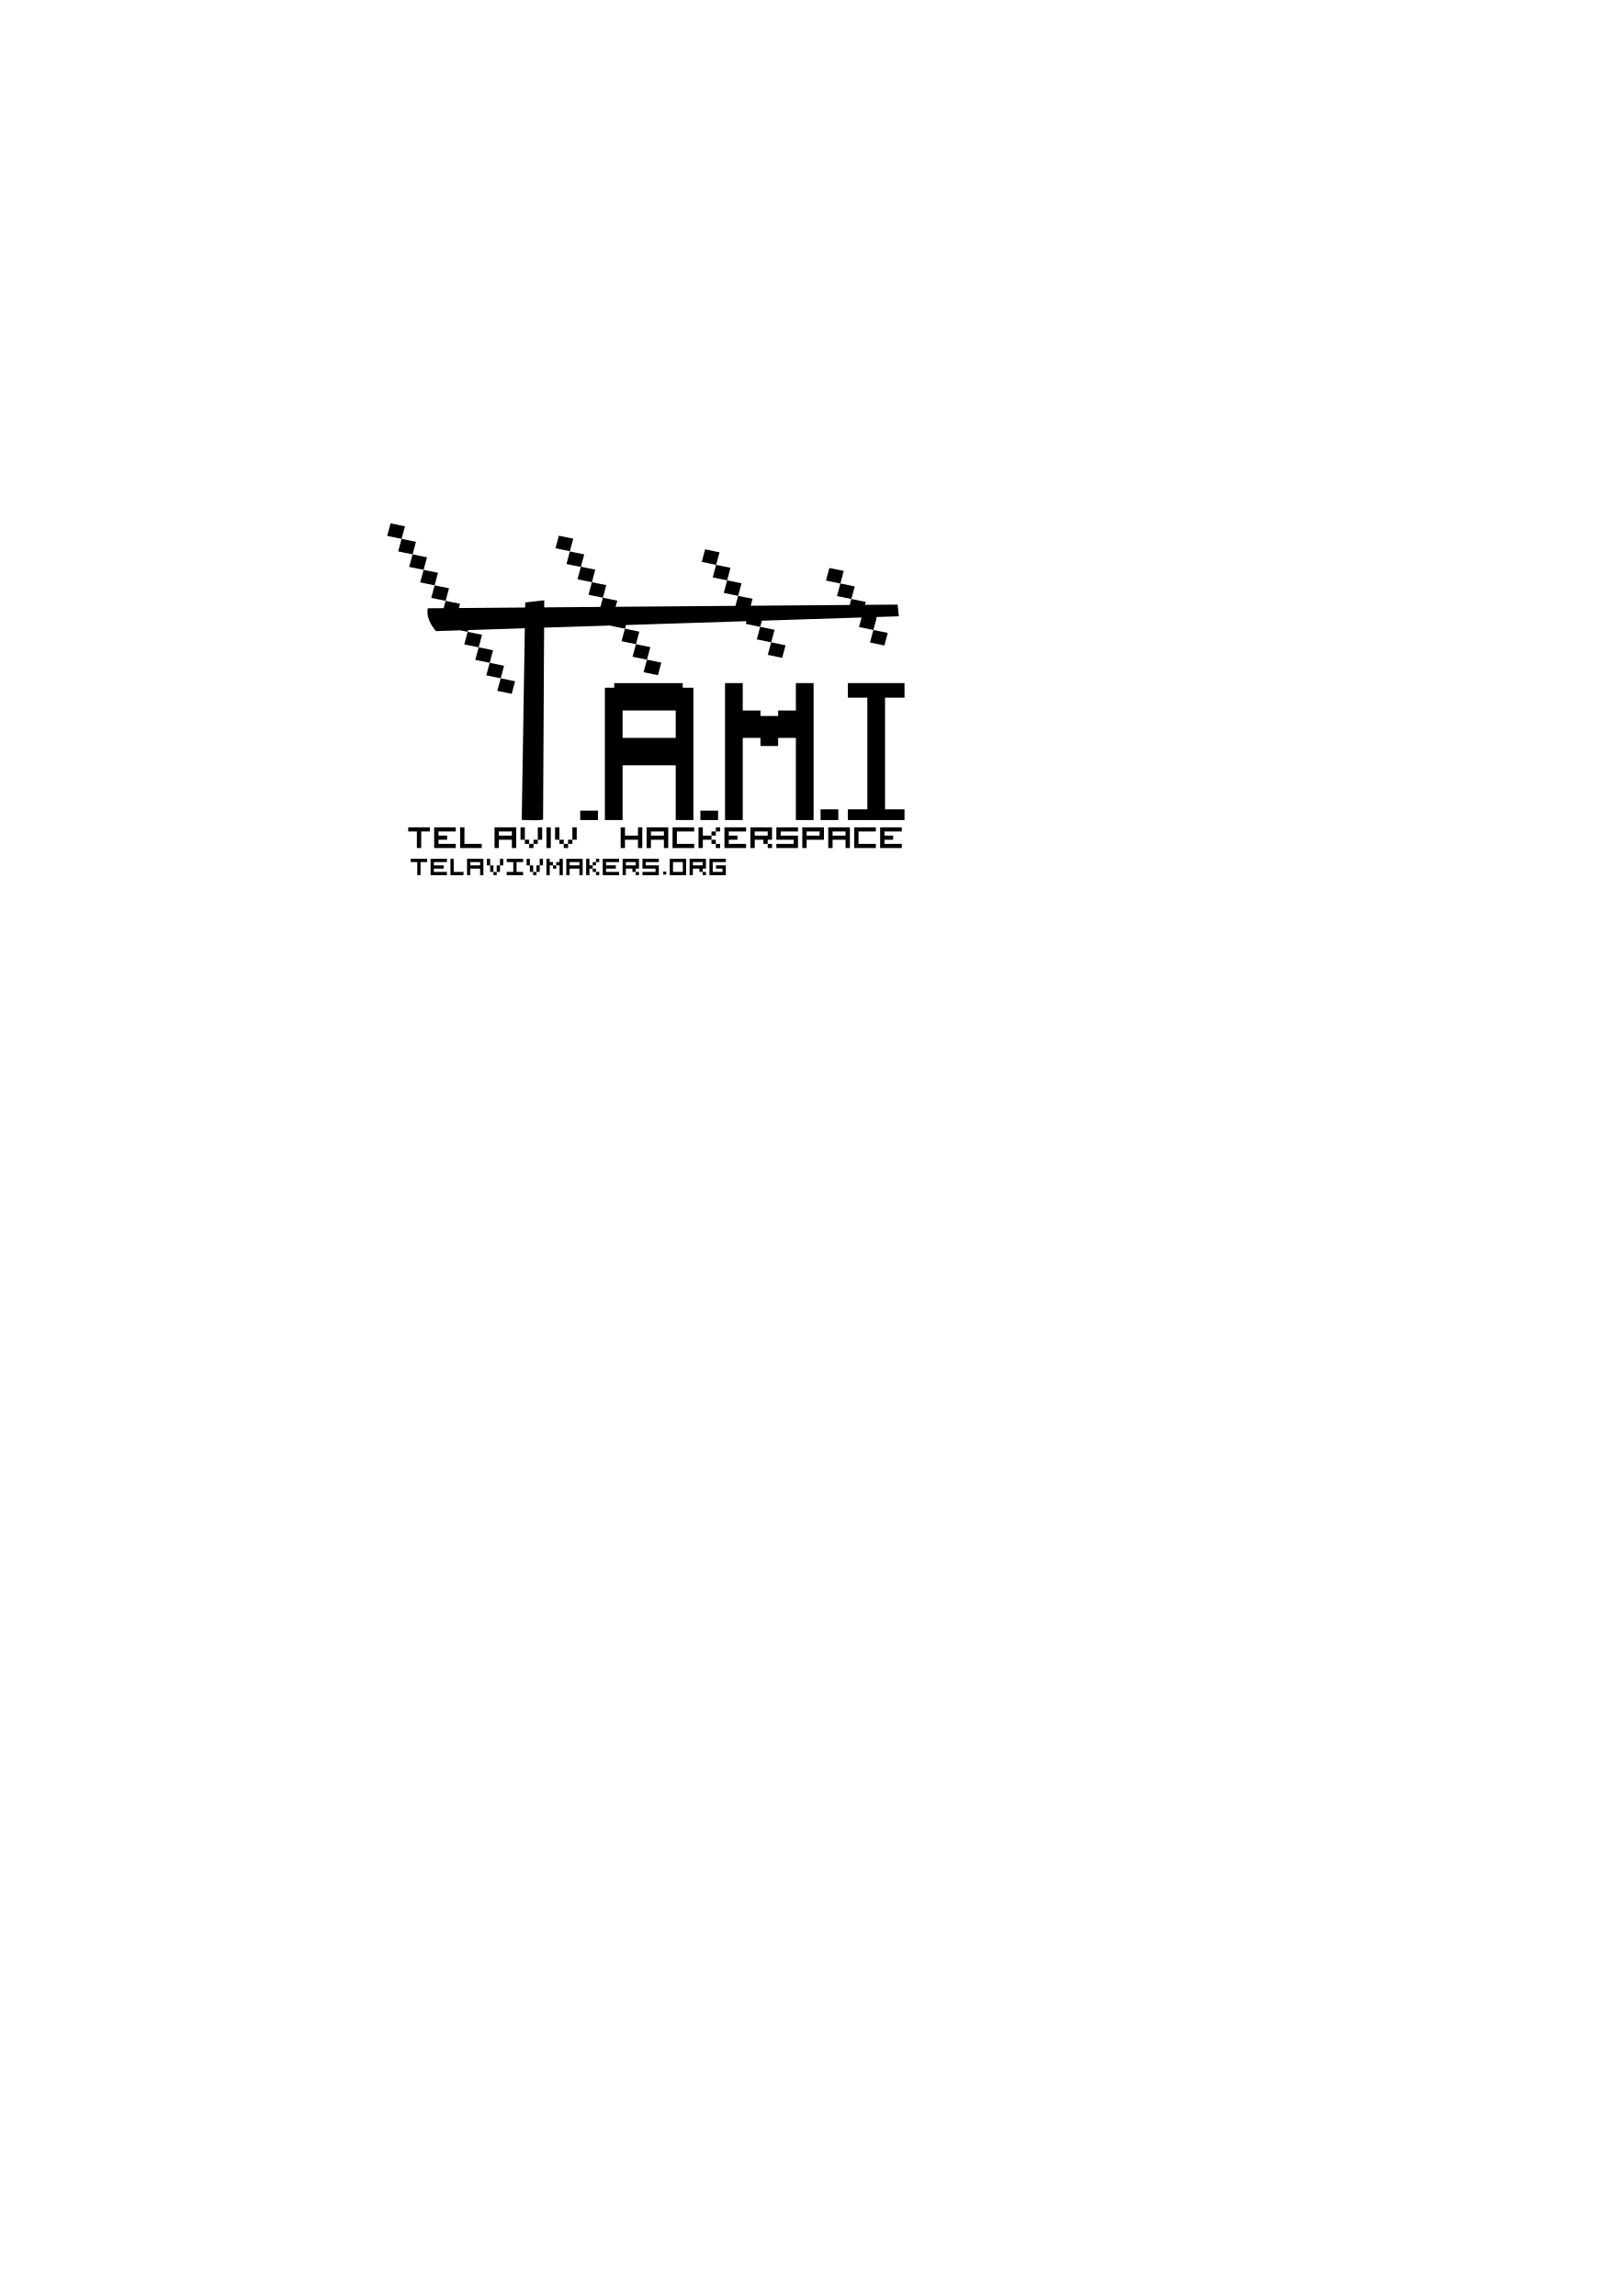
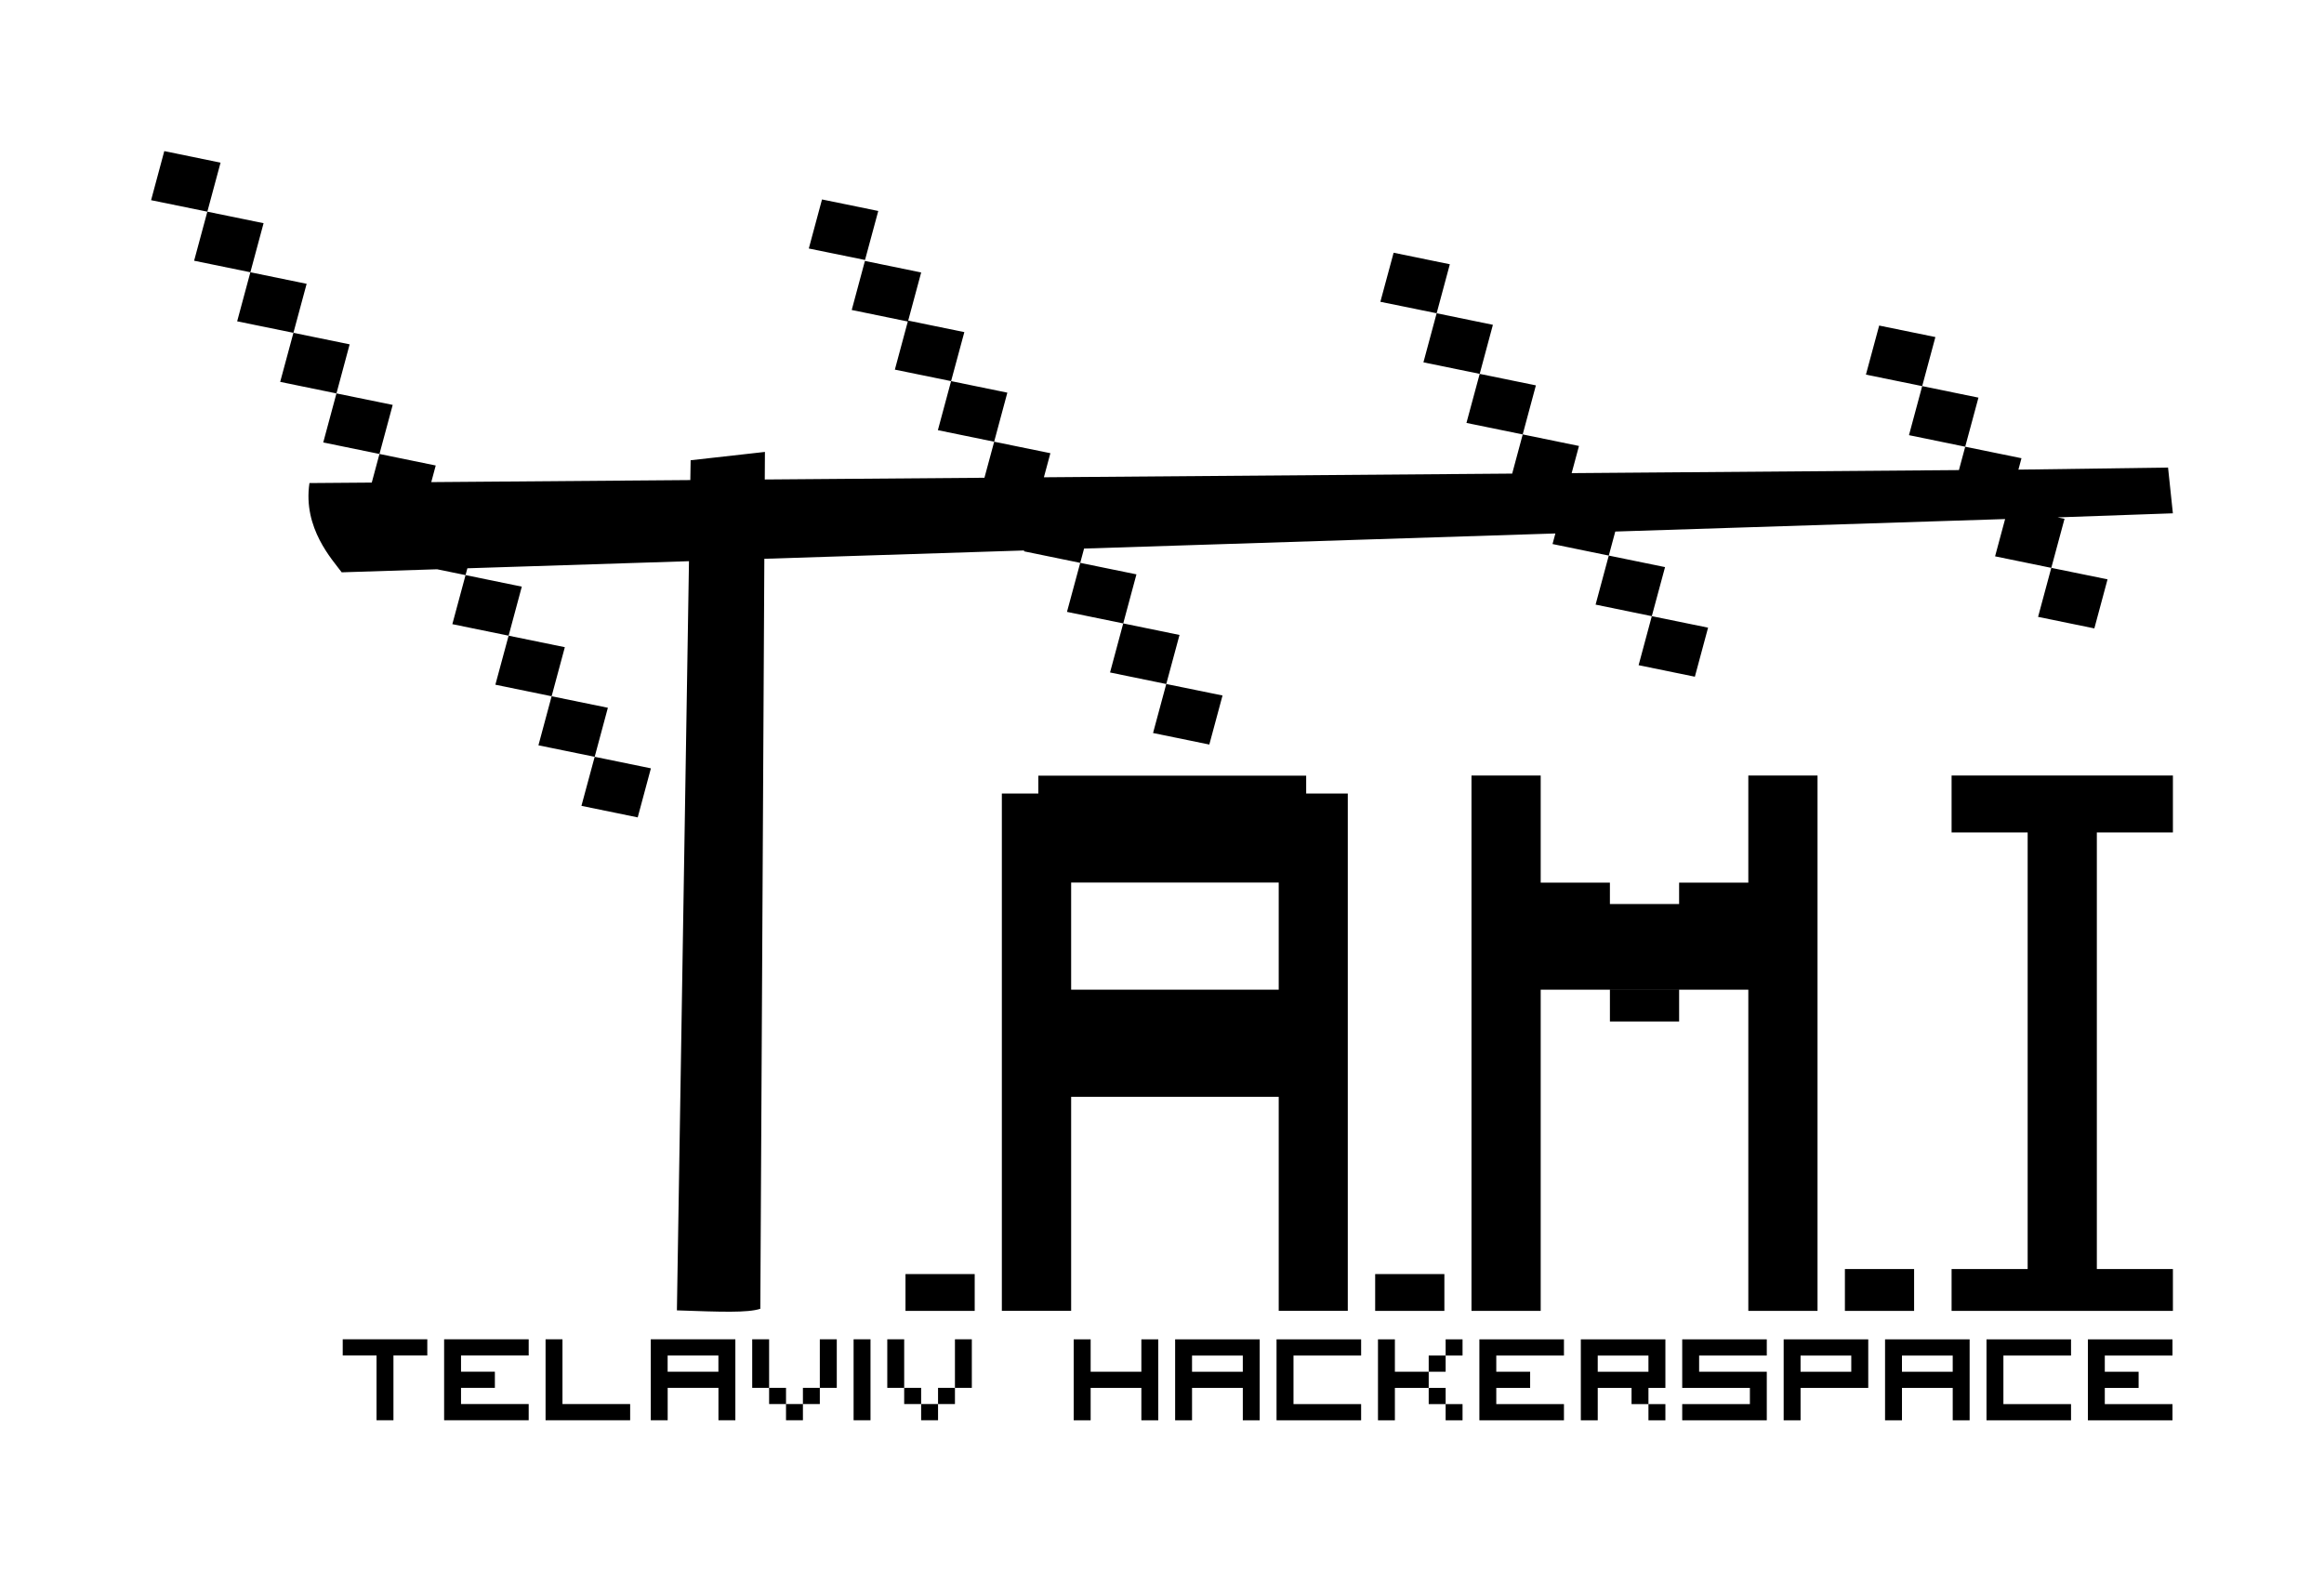
- <svg xmlns="http://www.w3.org/2000/svg" width="210mm" height="297mm" viewBox="0 0 744.094 1052.362" id="svg2" version="1.1">
+ <svg xmlns="http://www.w3.org/2000/svg" width="76.906mm" height="51.999mm" viewBox="0 0 272.503 184.248" id="svg2" version="1.1">
  <defs id="defs4" />
-   <g id="layer1">
+   <g id="layer1" transform="translate(-159.7229,-222.1643)">
    <g transform="matrix(1.25,0,0,-1.25,177.4397,401.1342)" id="g4414">
      <g id="g4416" style="fill:#000000">
-         <path style="fill:#000000;fill-opacity:1;fill-rule:nonzero;stroke:none" d="M187.074 379.197L187.074 381.098L191.039 381.098L191.039 388.691L193.021 388.691L193.021 381.098L196.99 381.098L196.99 379.197L187.074 379.197L187.074 379.197M198.963 379.197L198.963 388.691L208.879 388.691L208.879 386.791L200.945 386.791L200.945 384.893L204.914 384.893L204.914 382.998L200.945 382.998L200.945 381.098L208.879 381.098L208.879 379.197L198.963 379.197L198.963 379.197M210.857 379.197L210.857 388.691L220.775 388.691L220.775 386.791L212.84 386.791L212.84 379.197L210.857 379.197L210.857 379.197M226.639 379.197L226.639 388.691L228.621 388.691L228.621 384.893L234.574 384.893L234.574 388.691L236.557 388.691L236.557 379.197L226.639 379.197L226.639 379.197M238.533 379.197L238.533 384.893L240.516 384.893L240.516 379.197L238.533 379.197L238.533 379.197M240.516 384.893L240.516 386.791L242.498 386.791L242.498 384.893L240.516 384.893L240.516 384.893M242.498 386.791L242.498 388.691L244.48 388.691L244.48 386.791L242.498 386.791L242.498 386.791M244.48 386.791L246.463 386.791L246.463 384.893L244.48 384.893L244.48 386.791L244.48 386.791M246.463 384.893L248.451 384.893L248.451 379.197L246.463 379.197L246.463 384.893L246.463 384.893M250.424 379.197L250.424 388.691L252.406 388.691L252.406 379.197L250.424 379.197L250.424 379.197M254.373 379.197L254.373 384.893L256.355 384.893L256.355 379.197L254.373 379.197L254.373 379.197M256.355 384.893L256.355 386.791L258.344 386.791L258.344 384.893L256.355 384.893L256.355 384.893M258.344 386.791L258.344 388.691L260.326 388.691L260.326 386.791L258.344 386.791L258.344 386.791M260.326 386.791L262.309 386.791L262.309 384.893L260.326 384.893L260.326 386.791L260.326 386.791M262.309 384.893L264.289 384.893L264.289 379.197L262.309 379.197L262.309 384.893L262.309 384.893M284.428 379.203L284.428 388.695L286.414 388.695L286.414 384.896L292.361 384.896L292.361 388.695L294.344 388.695L294.344 379.203L292.361 379.203L292.361 383.002L286.414 383.002L286.414 379.203L284.428 379.203L284.428 379.203M296.32 379.203L296.32 388.695L298.303 388.695L298.303 384.896L304.256 384.896L304.256 388.695L306.238 388.695L306.238 379.203L296.32 379.203L296.32 379.203M308.211 379.203L308.211 388.695L318.129 388.695L318.129 386.797L310.199 386.797L310.199 381.104L318.129 381.104L318.129 379.203L308.211 379.203L308.211 379.203M320.105 379.203L320.105 388.695L322.088 388.695L322.088 384.896L326.053 384.896L326.053 383.002L322.088 383.002L322.088 379.203L320.105 379.203L320.105 379.203M326.053 383.002L328.039 383.002L328.039 381.104L326.053 381.104L326.053 383.002L326.053 383.002M328.039 381.104L330.021 381.104L330.021 379.203L328.039 379.203L328.039 381.104L328.039 381.104M326.053 384.896L326.053 386.797L328.039 386.797L328.039 384.896L326.053 384.896L326.053 384.896M328.039 386.797L328.039 388.695L330.021 388.695L330.021 386.797L328.039 386.797L328.039 386.797M331.996 379.203L331.996 388.695L341.912 388.695L341.912 386.797L333.977 386.797L333.977 384.896L337.947 384.896L337.947 383.002L333.977 383.002L333.977 381.104L341.912 381.104L341.912 379.203L331.996 379.203L331.996 379.203M343.891 379.203L343.891 388.695L345.873 388.695L345.873 384.896L349.838 384.896L349.838 386.797L351.82 386.797L351.82 384.896L353.807 384.896L353.807 379.203L343.891 379.203L343.891 379.203M351.82 386.797L351.82 388.695L353.807 388.695L353.807 386.797L351.82 386.797L351.82 386.797M355.779 379.203L355.779 384.896L363.715 384.896L363.715 386.797L355.779 386.797L355.779 388.695L365.695 388.695L365.695 383.002L357.762 383.002L357.762 381.104L365.695 381.104L365.695 379.203L355.779 379.203L355.779 379.203M367.674 379.203L367.674 388.695L369.656 388.695L369.656 384.896L377.592 384.896L377.592 379.203L367.674 379.203L367.674 379.203M379.562 379.203L379.562 388.695L381.547 388.695L381.547 384.896L387.498 384.896L387.498 388.695L389.48 388.695L389.48 379.203L379.562 379.203L379.562 379.203M391.459 379.203L391.459 388.695L401.371 388.695L401.371 386.797L393.441 386.797L393.441 381.104L401.371 381.104L401.371 379.203L391.459 379.203L391.459 379.203M403.348 379.203L403.348 388.695L413.266 388.695L413.266 386.797L405.33 386.797L405.33 384.896L409.295 384.896L409.295 383.002L405.33 383.002L405.33 381.104L413.266 381.104L413.266 379.203L403.348 379.203L403.348 379.203M228.621 381.098L234.574 381.098L234.574 382.998L228.621 382.998L228.621 381.098L228.621 381.098M298.303 381.104L304.256 381.104L304.256 383.002L298.303 383.002L298.303 381.104L298.303 381.104M345.873 381.104L351.82 381.104L351.82 383.002L345.873 383.002L345.873 381.104L345.873 381.104M369.656 381.104L375.604 381.104L375.604 383.002L369.656 383.002L369.656 381.104L369.656 381.104M381.547 381.104L387.498 381.104L387.498 383.002L381.547 383.002L381.547 381.104L381.547 381.104" transform="matrix(0.8,0,0,-0.8,-141.9518,320.9073)" id="path4418" />
-         <path style="fill:#000000;fill-opacity:1;fill-rule:nonzero;stroke:none" d="M 178.986 239.881 L 177.439 245.635 L 184.035 246.982 L 185.584 241.234 L 178.986 239.881 z M 184.035 246.982 L 182.484 252.734 L 189.08 254.086 L 190.629 248.334 L 184.035 246.982 z M 189.08 254.086 L 187.531 259.838 L 194.129 261.186 L 195.678 255.439 L 189.08 254.086 z M 194.129 261.186 L 192.576 266.938 L 199.174 268.291 L 200.721 262.537 L 194.129 261.186 z M 199.174 268.291 L 197.625 274.041 L 204.217 275.391 L 205.77 269.639 L 199.174 268.291 z M 204.217 275.391 L 203.314 278.746 L 196.008 278.803 C 195.213 284.095 198.715 287.808 199.789 289.268 L 210.973 288.91 L 214.311 289.594 L 214.525 288.795 L 240.51 287.963 L 239.094 375.805 C 244.27 375.985 247.381 376.108 248.875 375.619 L 249.346 287.68 L 279.816 286.705 L 279.789 286.805 L 286.385 288.158 L 286.836 286.48 L 342.1 284.711 L 341.766 285.951 L 348.361 287.305 L 349.121 284.486 L 394.832 283.021 L 393.656 287.393 L 400.248 288.744 L 401.799 282.992 L 400.982 282.824 L 411.918 282.475 L 411.352 277.109 L 396.391 277.227 L 396.75 275.889 L 390.154 274.541 L 389.416 277.281 L 344.006 277.639 L 344.865 274.453 L 338.27 273.1 L 337.033 277.693 L 282.123 278.125 L 282.883 275.301 L 276.293 273.955 L 275.152 278.18 L 249.395 278.383 L 249.412 275.15 L 240.701 276.127 L 240.664 278.451 L 210.289 278.691 L 210.812 276.742 L 204.217 275.391 z M 276.293 273.955 L 277.84 268.203 L 271.244 266.85 L 269.695 272.602 L 276.293 273.955 z M 271.244 266.85 L 272.797 261.104 L 266.215 259.754 L 267.736 254.111 L 261.141 252.758 L 259.594 258.51 L 266.17 259.859 L 264.652 265.502 L 271.244 266.85 z M 338.27 273.1 L 339.816 267.348 L 333.227 266 L 331.674 271.752 L 338.27 273.1 z M 333.227 266 L 334.773 260.248 L 328.178 258.895 L 326.629 264.648 L 333.227 266 z M 328.178 258.895 L 329.725 253.148 L 323.133 251.797 L 321.58 257.549 L 328.178 258.895 z M 390.154 274.541 L 391.707 268.787 L 385.111 267.436 L 383.562 273.188 L 390.154 274.541 z M 385.111 267.436 L 386.658 261.684 L 380.066 260.336 L 378.514 266.088 L 385.111 267.436 z M 400.248 288.744 L 398.699 294.492 L 405.297 295.844 L 406.844 290.092 L 400.248 288.744 z M 348.361 287.305 L 346.814 293.055 L 353.406 294.408 L 354.959 288.656 L 348.361 287.305 z M 353.406 294.408 L 351.859 300.156 L 358.455 301.508 L 360.004 295.756 L 353.406 294.408 z M 286.385 288.158 L 284.832 293.906 L 291.428 295.258 L 292.977 289.506 L 286.385 288.158 z M 291.428 295.258 L 289.881 301.01 L 296.473 302.363 L 298.025 296.611 L 291.428 295.258 z M 296.473 302.363 L 294.924 308.109 L 301.521 309.461 L 303.07 303.711 L 296.473 302.363 z M 214.311 289.594 L 212.762 295.346 L 219.359 296.697 L 220.906 290.947 L 214.311 289.594 z M 219.359 296.697 L 217.807 302.445 L 224.402 303.799 L 225.951 298.047 L 219.359 296.697 z M 224.402 303.799 L 222.855 309.551 L 229.451 310.898 L 231 305.15 L 224.402 303.799 z M 229.451 310.898 L 227.898 316.648 L 234.496 318.002 L 236.043 312.25 L 229.451 310.898 z M 256.107 245.547 L 254.559 251.299 L 261.15 252.645 L 262.703 246.898 L 256.107 245.547 z " transform="matrix(0.8,0,0,-0.8,-141.9518,320.9073)" id="path4454" />
-         <path id="path4456" style="fill:#000000;fill-opacity:1;fill-rule:nonzero;stroke:none" d="M70.766 23.666L77.258 23.666L77.258 20.213L70.766 20.213L70.766 23.666L70.766 23.666" />
-         <path style="fill:#000000;fill-opacity:1;fill-rule:nonzero;stroke:none" d="M 281.473 313.113 L 281.473 315.205 L 277.195 315.205 L 277.195 375.863 L 285.32 375.863 L 285.32 350.77 L 309.66 350.77 L 309.66 375.863 L 317.758 375.863 L 317.758 315.205 L 312.879 315.205 L 312.879 313.113 L 281.473 313.113 z M 285.32 325.645 L 309.66 325.645 L 309.66 338.207 L 285.32 338.207 L 285.32 325.645 z " id="path4458" transform="matrix(0.8,0,0,-0.8,-141.9518,320.9073)" />
-         <path id="path4460" style="fill:#000000;fill-opacity:1;fill-rule:nonzero;stroke:none" d="M114.824 23.666L121.316 23.666L121.316 20.213L114.824 20.213L114.824 23.666L114.824 23.666" />
-         <path style="fill:#000000;fill-opacity:1;fill-rule:nonzero;stroke:none" d="M 332.264 313.096 L 332.264 375.867 L 340.379 375.867 L 340.379 338.207 L 348.494 338.207 L 348.494 338.197 L 356.609 338.197 L 356.609 338.207 L 364.725 338.207 L 364.725 375.867 L 372.84 375.867 L 372.84 313.096 L 364.725 313.096 L 364.725 325.654 L 356.609 325.654 L 356.609 328.162 L 348.494 328.162 L 348.494 325.654 L 340.379 325.654 L 340.379 313.096 L 332.264 313.096 z M 356.609 338.207 L 348.494 338.207 L 348.494 341.934 L 356.609 341.934 L 356.609 338.207 z " transform="matrix(0.8,0,0,-0.8,-141.9518,320.9073)" id="path4462" />
-         <path id="path4466" style="fill:#000000;fill-opacity:1;fill-rule:nonzero;stroke:none" d="M158.887 24.138L165.379 24.138L165.379 20.212L158.887 20.212L158.887 24.138L158.887 24.138" />
+         <g id="g5018">
+           <g id="g5025">
+             <path style="fill:#000000;fill-opacity:1;fill-rule:nonzero;stroke:none" d="m 199.91,379.197 0,1.9 3.965,0 0,7.594 1.982,0 0,-7.594 3.969,0 0,-1.9 -9.916,0 0,0 m 11.889,0 0,9.494 9.916,0 0,-1.9 -7.934,0 0,-1.898 3.969,0 0,-1.895 -3.969,0 0,-1.9 7.934,0 0,-1.9 -9.916,0 0,0 m 11.895,0 0,9.494 9.918,0 0,-1.9 -7.936,0 0,-7.594 -1.982,0 0,0 m 12.336,0 0,9.494 1.982,0 0,-3.799 5.953,0 0,3.799 1.982,0 0,-9.494 -9.918,0 0,0 m 11.895,0 0,5.695 1.982,0 0,-5.695 -1.982,0 0,0 m 1.982,5.695 0,1.898 1.982,0 0,-1.898 -1.982,0 0,0 m 1.982,1.898 0,1.9 1.982,0 0,-1.9 -1.982,0 0,0 m 1.982,0 1.982,0 0,-1.898 -1.982,0 0,1.898 0,0 m 1.982,-1.898 1.988,0 0,-5.695 -1.988,0 0,5.695 0,0 m 3.961,-5.695 0,9.494 1.982,0 0,-9.494 -1.982,0 0,0 m 3.949,0 0,5.695 1.982,0 0,-5.695 -1.982,0 0,0 m 1.982,5.695 0,1.898 1.988,0 0,-1.898 -1.988,0 0,0 m 1.988,1.898 0,1.9 1.982,0 0,-1.9 -1.982,0 0,0 m 1.982,0 1.982,0 0,-1.898 -1.982,0 0,1.898 0,0 m 1.982,-1.898 1.98,0 0,-5.695 -1.98,0 0,5.695 0,0 m 13.926,-5.689 0,9.492 1.986,0 0,-3.799 5.947,0 0,3.799 1.982,0 0,-9.492 -1.982,0 0,3.799 -5.947,0 0,-3.799 -1.986,0 0,0 m 11.893,0 0,9.492 1.982,0 0,-3.799 5.953,0 0,3.799 1.982,0 0,-9.492 -9.918,0 0,0 m 11.891,0 0,9.492 9.918,0 0,-1.898 -7.93,0 0,-5.693 7.93,0 0,-1.9 -9.918,0 0,0 m 11.895,0 0,9.492 1.982,0 0,-3.799 3.965,0 0,-1.895 -3.965,0 0,-3.799 -1.982,0 0,0 m 5.947,3.799 1.986,0 0,-1.898 -1.986,0 0,1.898 0,0 m 1.986,-1.898 1.982,0 0,-1.9 -1.982,0 0,1.9 0,0 m -1.986,3.793 0,1.9 1.986,0 0,-1.9 -1.986,0 0,0 m 1.986,1.9 0,1.898 1.982,0 0,-1.898 -1.982,0 0,0 m 3.957,-7.594 0,9.492 9.916,0 0,-1.898 -7.936,0 0,-1.9 3.971,0 0,-1.895 -3.971,0 0,-1.898 7.936,0 0,-1.9 -9.916,0 0,0 m 11.895,0 0,9.492 1.982,0 0,-3.799 3.965,0 0,1.9 1.982,0 0,-1.9 1.986,0 0,-5.693 -9.916,0 0,0 m 7.93,7.594 0,1.898 1.986,0 0,-1.898 -1.986,0 0,0 m 3.959,-7.594 0,5.693 7.936,0 0,1.9 -7.936,0 0,1.898 9.916,0 0,-5.693 -7.934,0 0,-1.898 7.934,0 0,-1.9 -9.916,0 0,0 m 11.895,0 0,9.492 1.982,0 0,-3.799 7.936,0 0,-5.693 -9.918,0 0,0 m 11.889,0 0,9.492 1.984,0 0,-3.799 5.951,0 0,3.799 1.982,0 0,-9.492 -9.918,0 0,0 m 11.896,0 0,9.492 9.912,0 0,-1.898 -7.93,0 0,-5.693 7.93,0 0,-1.9 -9.912,0 0,0 m 11.889,0 0,9.492 9.918,0 0,-1.898 -7.936,0 0,-1.9 3.965,0 0,-1.895 -3.965,0 0,-1.898 7.936,0 0,-1.9 -9.918,0 0,0 m -166.534,1.895 5.953,0 0,1.9 -5.953,0 0,-1.9 0,0 m 61.489,0.006 5.953,0 0,1.898 -5.953,0 0,-1.898 0,0 m 47.57,0 5.947,0 0,1.898 -5.947,0 0,-1.898 0,0 m 23.783,0 5.947,0 0,1.898 -5.947,0 0,-1.898 0,0 m 11.891,0 5.951,0 0,1.898 -5.951,0 0,-1.898 0,0" transform="matrix(0.8,0,0,-0.8,-141.9518,320.9073)" id="path4418" />
+           </g>
+         </g>
+         <path style="fill:#000000;fill-opacity:1;fill-rule:nonzero;stroke:none" d="m 178.986,239.881 -1.547,5.754 6.596,1.348 1.549,-5.748 z m 5.049,7.102 -1.551,5.752 6.596,1.352 1.549,-5.752 z m 5.045,7.104 -1.549,5.752 6.598,1.348 1.549,-5.746 z m 5.049,7.1 -1.553,5.752 6.598,1.354 1.547,-5.754 z m 5.045,7.105 -1.549,5.75 6.592,1.35 1.553,-5.752 z m 5.043,7.1 -0.902,3.355 -7.307,0.057 c -0.795,5.293 2.708,9.005 3.781,10.465 l 11.184,-0.357 3.338,0.684 0.215,-0.799 25.984,-0.832 -1.416,87.842 c 5.176,0.18 8.287,0.303 9.781,-0.186 l 0.471,-87.939 30.471,-0.975 -0.027,0.1 6.596,1.354 0.451,-1.678 55.264,-1.77 -0.334,1.24 6.596,1.354 0.76,-2.818 45.711,-1.465 -1.176,4.371 6.592,1.352 1.551,-5.752 -0.816,-0.168 13.521,-0.476 -0.566,-5.365 -17.546,0.243 0.359,-1.338 -6.596,-1.348 -0.738,2.74 -45.41,0.357 0.859,-3.186 -6.596,-1.354 -1.236,4.594 -54.91,0.432 0.76,-2.824 -6.59,-1.346 -1.141,4.225 -25.758,0.203 0.018,-3.232 -8.711,0.977 -0.037,2.324 -30.375,0.24 0.523,-1.949 -6.596,-1.352 z m 72.076,-1.436 1.547,-5.752 -6.596,-1.354 -1.549,5.752 z m -5.049,-7.105 1.553,-5.746 -6.582,-1.35 1.521,-5.643 -6.596,-1.354 -1.547,5.752 6.576,1.35 -1.518,5.643 z m 67.025,6.25 1.547,-5.752 -6.59,-1.348 -1.553,5.752 z M 333.227,266 l 1.547,-5.752 -6.596,-1.354 -1.549,5.754 z m -5.049,-7.105 1.547,-5.746 -6.592,-1.352 -1.553,5.752 z m 61.977,15.646 1.553,-5.754 -6.596,-1.352 -1.549,5.752 z m -5.043,-7.105 1.547,-5.752 -6.592,-1.348 -1.553,5.752 z m 15.137,21.309 -1.549,5.748 6.598,1.352 1.547,-5.752 z m -51.887,-1.439 -1.547,5.75 6.592,1.354 1.553,-5.752 z m 5.045,7.104 -1.547,5.748 6.596,1.352 1.549,-5.752 z m -67.021,-6.25 -1.553,5.748 6.596,1.352 1.549,-5.752 z m 5.043,7.1 -1.547,5.752 6.592,1.354 1.553,-5.752 z m 5.045,7.105 -1.549,5.746 6.598,1.352 1.549,-5.75 z m -82.162,-12.77 -1.549,5.752 6.598,1.352 1.547,-5.75 z m 5.049,7.104 -1.553,5.748 6.596,1.354 1.549,-5.752 z m 5.043,7.102 -1.547,5.752 6.596,1.348 L 231,305.15 Z m 5.049,7.1 -1.553,5.75 6.598,1.354 1.547,-5.752 z m 26.656,-65.352 -1.549,5.752 6.592,1.346 1.553,-5.746 z" transform="matrix(0.8,0,0,-0.8,-141.9518,320.9073)" id="path4454" />
+         <path id="path4456" style="fill:#000000;fill-opacity:1;fill-rule:nonzero;stroke:none" d="m 70.766,23.666 6.492,0 0,-3.453 -6.492,0 0,3.453 0,0" />
+         <path style="fill:#000000;fill-opacity:1;fill-rule:nonzero;stroke:none" d="m 281.473,313.113 0,2.092 -4.277,0 0,60.658 8.125,0 0,-25.094 24.34,0 0,25.094 8.098,0 0,-60.658 -4.879,0 0,-2.092 -31.406,0 z m 3.848,12.531 24.34,0 0,12.562 -24.34,0 0,-12.562 z" id="path4458" transform="matrix(0.8,0,0,-0.8,-141.9518,320.9073)" />
+         <path id="path4460" style="fill:#000000;fill-opacity:1;fill-rule:nonzero;stroke:none" d="m 114.824,23.666 6.492,0 0,-3.453 -6.492,0 0,3.453 0,0" />
+         <path style="fill:#000000;fill-opacity:1;fill-rule:nonzero;stroke:none" d="m 332.264,313.096 0,62.771 8.115,0 0,-37.66 8.115,0 0,-0.01 8.115,0 0,0.01 8.115,0 0,37.66 8.115,0 0,-62.771 -8.115,0 0,12.559 -8.115,0 0,2.508 -8.115,0 0,-2.508 -8.115,0 0,-12.559 -8.115,0 z m 24.346,25.111 -8.115,0 0,3.727 8.115,0 0,-3.727 z" transform="matrix(0.8,0,0,-0.8,-141.9518,320.9073)" id="path4462" />
+         <path id="path4466" style="fill:#000000;fill-opacity:1;fill-rule:nonzero;stroke:none" d="m 158.887,24.138 6.492,0 0,-3.926 -6.492,0 0,3.926 0,0" />
        <path id="path4468" style="fill:#000000;fill-opacity:1;fill-rule:nonzero;stroke:none" d="m 168.895,65.092 7.136,0 0,-40.954 -7.136,0 0,-3.925 20.761,0 0,3.925 -7.136,0 0,40.954 7.136,0 0,5.339 -20.761,0 0,-5.339 z" />
-         <path style="fill:#000000;fill-opacity:1;fill-rule:nonzero;stroke:none" d="m 8.629,6.003 0,-1.203 2.397,0 0,-4.797 1.2,0 0,4.797 2.403,0 0,1.203 -6,0 0,0 m 7.277,0 0,-6 6,0 0,1.198 -4.797,0 0,1.198 3.598,0 0,1.2 -3.598,0 0,1.2 4.797,0 0,1.203 -6,0 0,0 m 7.281,0 0,-6 4.8,0 0,1.198 -3.6,0 0,4.802 -1.2,0 0,0 m 6.083,0 0,-6 1.198,0 0,2.397 3.597,0 0,-2.397 1.205,0 0,6 -6,0 0,0 m 7.277,0 0,-2.403 1.203,0 0,2.403 -1.203,0 0,0 m 1.203,-2.403 0,-2.398 1.198,0 0,2.398 -1.198,0 0,0 m 1.198,-2.398 0,-1.198 1.2,0 0,1.198 -1.2,0 0,0 m 1.2,0 1.2,0 0,2.398 -1.2,0 0,-2.398 0,0 m 1.2,2.398 1.198,0 0,2.403 -1.198,0 0,-2.403 0,0 m 2.48,2.403 0,-1.203 2.398,0 0,-3.598 -2.398,0 0,-1.198 6,0 0,1.198 -2.398,0 0,3.598 2.398,0 0,1.203 -6,0 0,0 m 7.281,0 0,-2.403 1.2,0 0,2.403 -1.2,0 0,0 m 1.2,-2.403 0,-2.398 1.198,0 0,2.398 -1.198,0 0,0 m 1.198,-2.398 0,-1.198 1.2,0 0,1.198 -1.2,0 0,0 m 1.2,0 1.198,0 0,2.398 -1.198,0 0,-2.398 0,0 m 1.198,2.398 1.203,0 0,2.403 -1.203,0 0,-2.403 0,0 m 2.481,2.403 0,-6 1.203,0 0,3.597 1.198,0 0,1.2 -1.198,0 0,1.203 -1.203,0 0,0 m 2.402,-2.403 0,-1.2 1.198,0 0,1.2 -1.198,0 0,0 m 1.198,0 1.2,0 0,-3.597 1.2,0 0,6 -1.2,0 0,-1.203 -1.2,0 0,-1.2 0,0 m 3.681,2.403 0,-6 1.198,0 0,2.397 3.602,0 0,-2.397 1.2,0 0,6 -6,0 0,0 m 7.28,0 0,-6 1.2,0 0,2.397 1.2,0 0,1.2 -1.2,0 0,2.403 -1.2,0 0,0 m 2.4,-2.403 1.198,0 0,1.2 -1.198,0 0,-1.2 0,0 m 1.198,1.2 1.203,0 0,1.203 -1.203,0 0,-1.203 0,0 m -1.198,-2.4 0,-1.198 1.198,0 0,1.198 -1.198,0 0,0 m 1.198,-1.198 0,-1.198 1.203,0 0,1.198 -1.203,0 0,0 m 2.48,4.802 0,-6 6,0 0,1.198 -4.8,0 0,1.198 3.602,0 0,1.2 -3.602,0 0,1.2 4.8,0 0,1.203 -6,0 0,0 m 7.283,0 0,-6 1.198,0 0,2.397 2.398,0 0,-1.198 1.203,0 0,1.198 1.2,0 0,3.603 -6,0 0,0 m 4.8,-4.802 0,-1.198 1.2,0 0,1.198 -1.2,0 0,0 m 2.481,4.802 0,-3.603 4.797,0 0,-1.198 -4.797,0 0,-1.198 6,0 0,3.597 -4.802,0 0,1.2 4.802,0 0,1.203 -6,0 0,0 m 10,0 0,-6 6,0 0,6 -6,0 0,0 m 7.277,0 0,-6 1.198,0 0,2.397 2.403,0 0,-1.198 1.2,0 0,1.198 1.198,0 0,3.603 -6,0 0,0 m 4.802,-4.802 0,-1.198 1.198,0 0,1.198 -1.198,0 0,0 m 2.48,4.802 0,-6 6,0 0,3.597 -3.602,0 0,-1.2 2.402,0 0,-1.198 -3.6,0 0,3.598 4.8,0 0,1.203 -6,0 0,0 m -87.68,-1.203 3.597,0 0,-1.2 -3.597,0 0,1.2 0,0 m 36.398,0 3.602,0 0,-1.2 -3.602,0 0,1.2 0,0 m 20.641,0 3.602,0 0,-1.2 -3.602,0 0,1.2 0,0 m 17.281,0 3.598,0 0,-3.598 -3.598,0 0,3.598 0,0 m 7.277,0 3.603,0 0,-1.2 -3.603,0 0,1.2 0,0 m -10.862,-3.486 0,-1.089 1.091,0 0,1.089 -1.091,0 0,0" id="path4542" />
      </g>
    </g>
  </g>
</svg>
